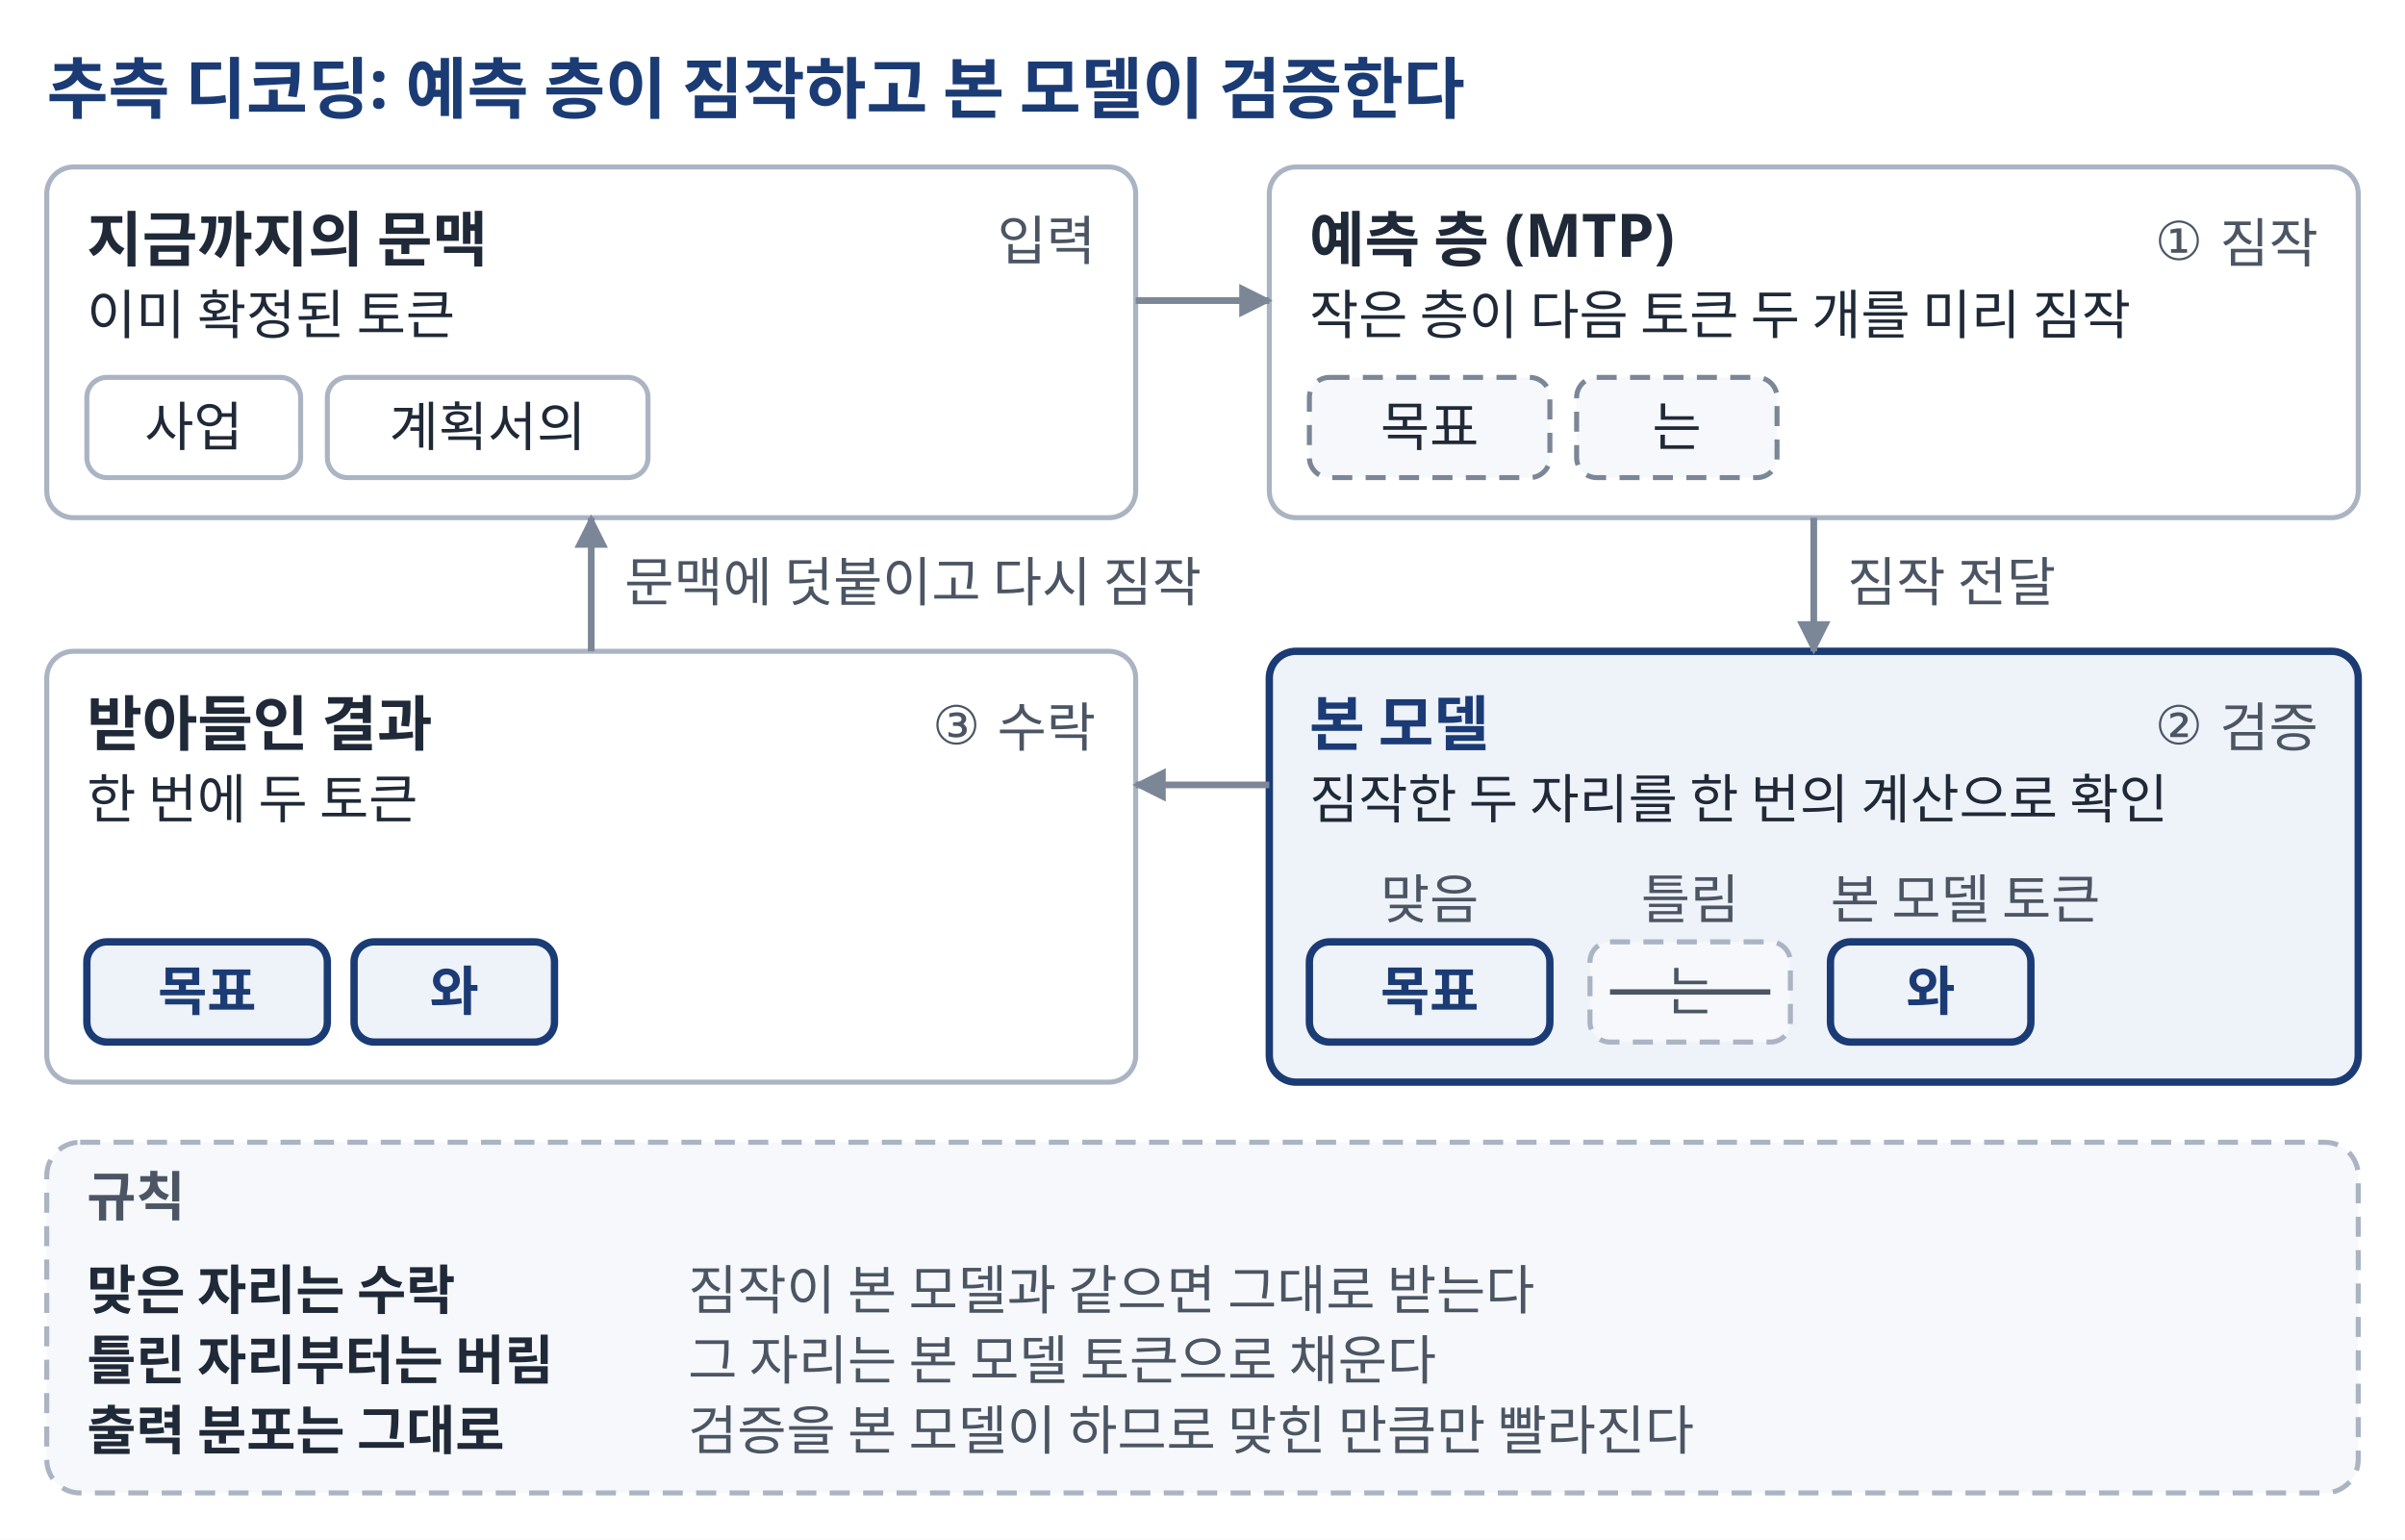
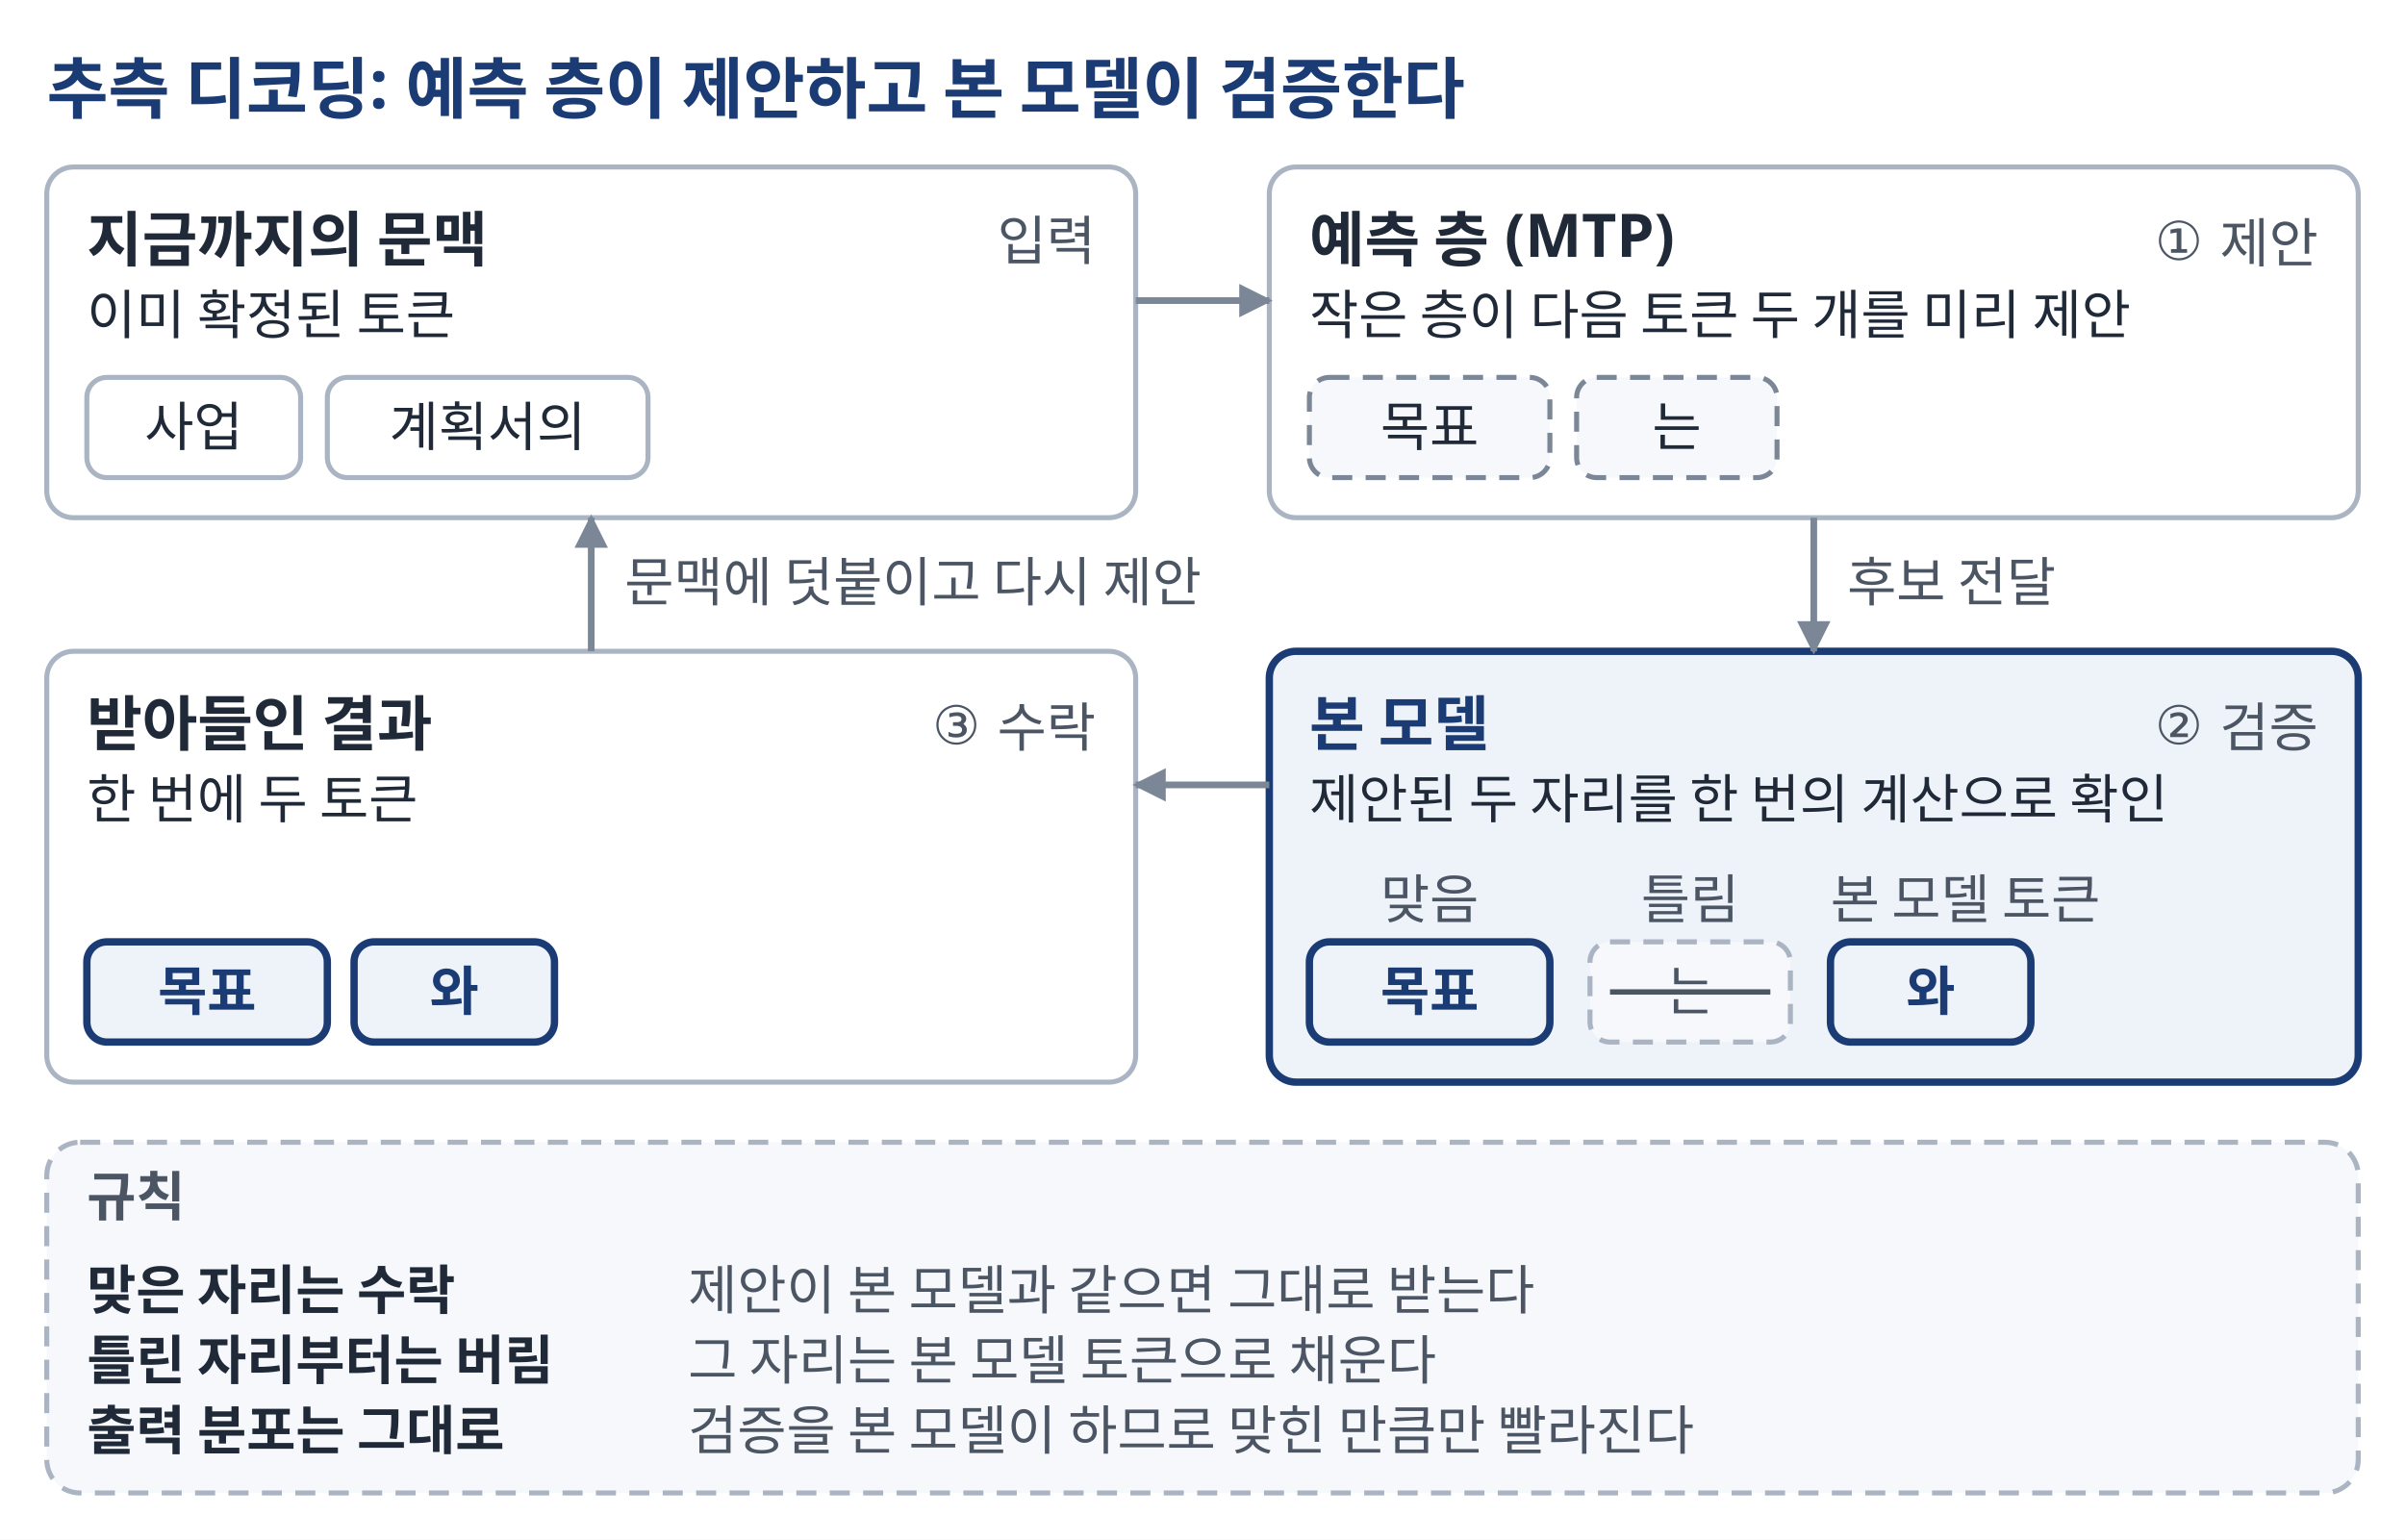
<svg xmlns="http://www.w3.org/2000/svg" width="720" height="461" viewBox="0 0 720 461" font-family="Pretendard, 'Noto Sans KR', 'Apple SD Gothic Neo', 'Malgun Gothic', sans-serif">
  <defs>
    <marker id="head" viewBox="0 0 10 10" refX="9" refY="5" markerWidth="5" markerHeight="5" orient="auto-start-reverse">
      <path d="M0,0 L10,5 L0,10 z" fill="#7b8797" />
    </marker>
    <marker id="tail" viewBox="0 0 10 10" refX="9" refY="5" markerWidth="5" markerHeight="5" orient="auto-start-reverse">
      <path d="M0,0 L10,5 L0,10 z" fill="#7b8797" />
    </marker>
  </defs>
  <rect width="720" height="461" fill="#ffffff" />
-   <text x="14.0" y="33.8" font-size="20" font-weight="700" fill="#1b3b75" text-anchor="start">추측 디코딩: 예측 층이 짐작하고 본 모델이 검증한다</text>
+   <text x="14.0" y="33.8" font-size="20" font-weight="700" fill="#1b3b75" text-anchor="start">추측 디코딩: 예측 층이 제안하고 본 모델이 검증한다</text>
  <rect x="14.0" y="50.0" width="326.0" height="105.0" rx="8" fill="#ffffff" stroke="#aab4c3" stroke-width="1.5" />
  <text x="328.0" y="77.8" font-size="16" font-weight="400" fill="#4b5563" text-anchor="end">입력</text>
  <text x="26.0" y="78.2" font-size="18" font-weight="700" fill="#1f2937" text-anchor="start">지금까지의 문맥</text>
  <text x="26.0" y="100.0" font-size="16" font-weight="400" fill="#1f2937" text-anchor="start">이미 확정된 토큰</text>
  <rect x="26.0" y="113.0" width="64.0" height="30.0" rx="6" fill="#ffffff" stroke="#aab4c3" stroke-width="1.5" />
  <text x="58.0" y="133.5" font-size="16" font-weight="400" fill="#1f2937" text-anchor="middle">사업</text>
  <rect x="98.0" y="113.0" width="96.0" height="30.0" rx="6" fill="#ffffff" stroke="#aab4c3" stroke-width="1.5" />
  <text x="146.0" y="133.5" font-size="16" font-weight="400" fill="#1f2937" text-anchor="middle">계획서의</text>
  <rect x="380.0" y="50.0" width="326.0" height="105.0" rx="8" fill="#ffffff" stroke="#aab4c3" stroke-width="1.5" />
-   <text x="694.0" y="77.8" font-size="16" font-weight="400" fill="#4b5563" text-anchor="end">① 짐작</text>
+   <text x="694.0" y="77.8" font-size="16" font-weight="400" fill="#4b5563" text-anchor="end">① 제안</text>
  <text x="392.0" y="78.2" font-size="18" font-weight="700" fill="#1f2937" text-anchor="start">예측 층 (MTP)</text>
-   <text x="392.0" y="100.0" font-size="16" font-weight="400" fill="#1f2937" text-anchor="start">작은 층이 다음 토큰 두 개를 미리 짐작</text>
+   <text x="392.0" y="100.0" font-size="16" font-weight="400" fill="#1f2937" text-anchor="start">작은 층이 다음 토큰 두 개를 미리 제안</text>
  <rect x="392.0" y="113.0" width="72.0" height="30.0" rx="6" fill="#f6f8fb" stroke="#7b8797" stroke-width="1.5" stroke-dasharray="6 4" />
  <text x="428.0" y="133.5" font-size="16" font-weight="400" fill="#1f2937" text-anchor="middle">목표</text>
  <rect x="472.0" y="113.0" width="60.0" height="30.0" rx="6" fill="#f6f8fb" stroke="#7b8797" stroke-width="1.5" stroke-dasharray="6 4" />
  <text x="502.0" y="133.5" font-size="16" font-weight="400" fill="#1f2937" text-anchor="middle">는</text>
  <path d="M340.0,90.0 L380.0,90.0" fill="none" stroke="#7b8797" stroke-width="2.0" marker-end="url(#head)" />
  <rect x="380.0" y="195.0" width="326.0" height="129.0" rx="8" fill="#eef2f9" stroke="#1b3b75" stroke-width="2.2" />
  <text x="694.0" y="222.8" font-size="16" font-weight="400" fill="#4b5563" text-anchor="end">② 검증</text>
  <text x="392.0" y="223.2" font-size="18" font-weight="700" fill="#1b3b75" text-anchor="start">본 모델</text>
-   <text x="392.0" y="245.0" font-size="16" font-weight="400" fill="#1f2937" text-anchor="start">짐작한 두 자리를 한 번의 계산으로 확인</text>
+   <text x="392.0" y="245.0" font-size="16" font-weight="400" fill="#1f2937" text-anchor="start">제안된 두 자리를 한 번의 계산으로 확인</text>
  <rect x="392.0" y="282.0" width="72.0" height="30.0" rx="6" fill="#eef2f9" stroke="#1b3b75" stroke-width="2.2" />
  <text x="428.0" y="302.5" font-size="16" font-weight="700" fill="#1b3b75" text-anchor="middle">목표</text>
  <text x="428.0" y="275.0" font-size="16" font-weight="400" fill="#4b5563" text-anchor="middle">맞음</text>
  <rect x="476.0" y="282.0" width="60.0" height="30.0" rx="6" fill="#f6f8fb" stroke="#aab4c3" stroke-width="1.5" stroke-dasharray="6 4" />
  <text x="506.0" y="302.5" font-size="16" font-weight="400" fill="#4b5563" text-anchor="middle">는</text>
  <line x1="482.0" y1="297.0" x2="530.0" y2="297.0" stroke="#4b5563" stroke-width="1.6" />
  <text x="506.0" y="275.0" font-size="16" font-weight="400" fill="#4b5563" text-anchor="middle">틀림</text>
  <rect x="548.0" y="282.0" width="60.0" height="30.0" rx="6" fill="#eef2f9" stroke="#1b3b75" stroke-width="2.2" />
  <text x="578.0" y="302.5" font-size="16" font-weight="700" fill="#1b3b75" text-anchor="middle">와</text>
  <text x="548.0" y="275.0" font-size="16" font-weight="400" fill="#4b5563" text-anchor="start">본 모델 토큰</text>
  <path d="M543.0,155.0 L543.0,195.0" fill="none" stroke="#7b8797" stroke-width="2.0" marker-end="url(#head)" />
-   <text x="553.0" y="180.0" font-size="16" font-weight="400" fill="#4b5563" text-anchor="start" paint-order="stroke" stroke="#ffffff" stroke-width="5" stroke-linejoin="round">짐작 전달</text>
+   <text x="553.0" y="180.0" font-size="16" font-weight="400" fill="#4b5563" text-anchor="start" paint-order="stroke" stroke="#ffffff" stroke-width="5" stroke-linejoin="round">후보 전달</text>
  <rect x="14.0" y="195.0" width="326.0" height="129.0" rx="8" fill="#ffffff" stroke="#aab4c3" stroke-width="1.5" />
  <text x="328.0" y="222.8" font-size="16" font-weight="400" fill="#4b5563" text-anchor="end">③ 수락</text>
  <text x="26.0" y="223.2" font-size="18" font-weight="700" fill="#1f2937" text-anchor="start">받아들인 결과</text>
  <text x="26.0" y="245.0" font-size="16" font-weight="400" fill="#1f2937" text-anchor="start">한 번에 두 토큰</text>
  <rect x="26.0" y="282.0" width="72.0" height="30.0" rx="6" fill="#eef2f9" stroke="#1b3b75" stroke-width="2.2" />
  <text x="62.0" y="302.5" font-size="16" font-weight="700" fill="#1b3b75" text-anchor="middle">목표</text>
  <rect x="106.0" y="282.0" width="60.0" height="30.0" rx="6" fill="#eef2f9" stroke="#1b3b75" stroke-width="2.2" />
  <text x="136.0" y="302.5" font-size="16" font-weight="700" fill="#1b3b75" text-anchor="middle">와</text>
  <path d="M380.0,235.0 L340.0,235.0" fill="none" stroke="#7b8797" stroke-width="2.0" marker-end="url(#head)" />
  <path d="M177.0,195.0 L177.0,155.0" fill="none" stroke="#7b8797" stroke-width="2.0" marker-end="url(#head)" />
-   <text x="187.0" y="180.0" font-size="16" font-weight="400" fill="#4b5563" text-anchor="start" paint-order="stroke" stroke="#ffffff" stroke-width="5" stroke-linejoin="round">문맥에 덧붙이고 다시 짐작</text>
+   <text x="187.0" y="180.0" font-size="16" font-weight="400" fill="#4b5563" text-anchor="start" paint-order="stroke" stroke="#ffffff" stroke-width="5" stroke-linejoin="round">문맥에 덧붙이고 다시 제안</text>
  <rect x="14.0" y="342.0" width="692.0" height="105.0" rx="10" fill="#f6f8fb" stroke="#aab4c3" stroke-width="1.5" stroke-dasharray="6 4" />
  <text x="26.0" y="364.0" font-size="16" font-weight="700" fill="#4b5563" text-anchor="start">규칙</text>
  <text x="26.0" y="392.0" font-size="16" font-weight="700" fill="#1f2937" text-anchor="start">맞은 자리는 수락</text>
-   <text x="206.0" y="392.0" font-size="16" font-weight="400" fill="#4b5563" text-anchor="start">짐작이 본 모델과 같으면 그대로 받는다</text>
+   <text x="206.0" y="392.0" font-size="16" font-weight="400" fill="#4b5563" text-anchor="start">제안이 본 모델과 같으면 그대로 받는다</text>
  <text x="26.0" y="413.0" font-size="16" font-weight="700" fill="#1f2937" text-anchor="start">틀린 자리부터는 버림</text>
  <text x="206.0" y="413.0" font-size="16" font-weight="400" fill="#4b5563" text-anchor="start">그 자리는 본 모델 토큰으로 채운다</text>
  <text x="26.0" y="434.0" font-size="16" font-weight="700" fill="#1f2937" text-anchor="start">출력 분포는 그대로</text>
  <text x="206.0" y="434.0" font-size="16" font-weight="400" fill="#4b5563" text-anchor="start">검증을 본 모델이 하므로 맞힌 만큼만 빨라진다</text>
</svg>
